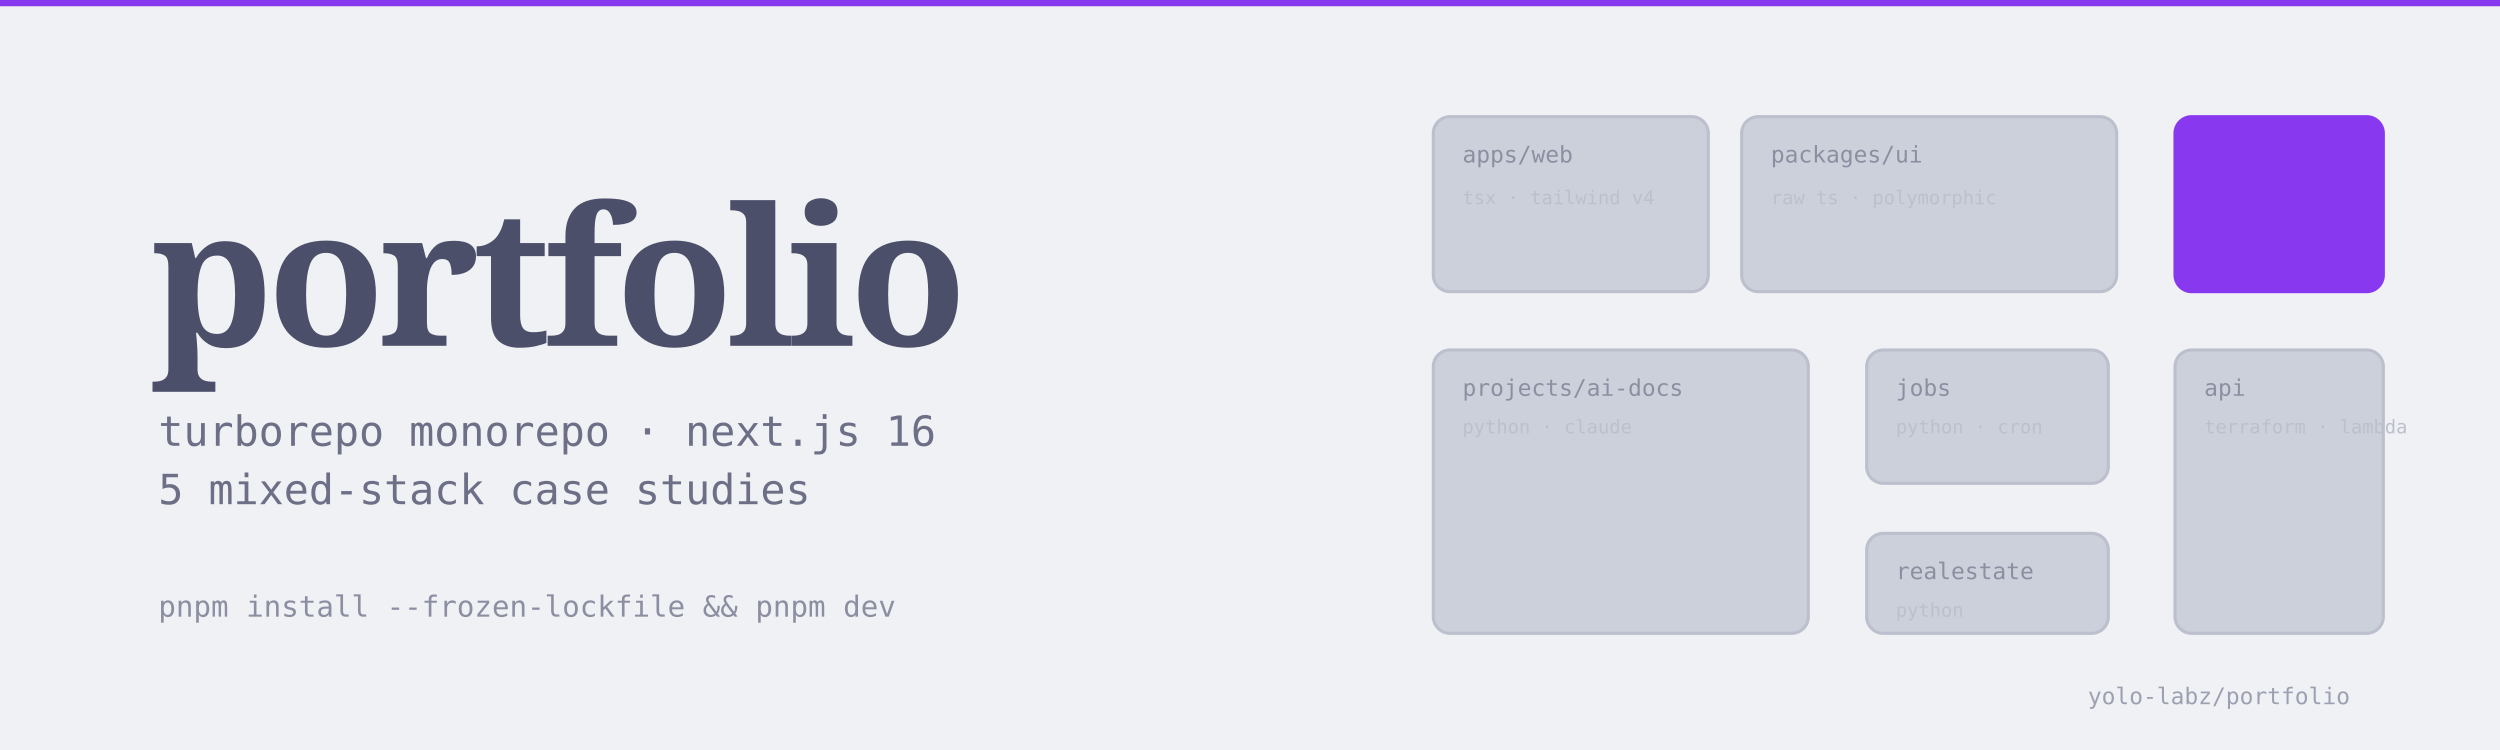
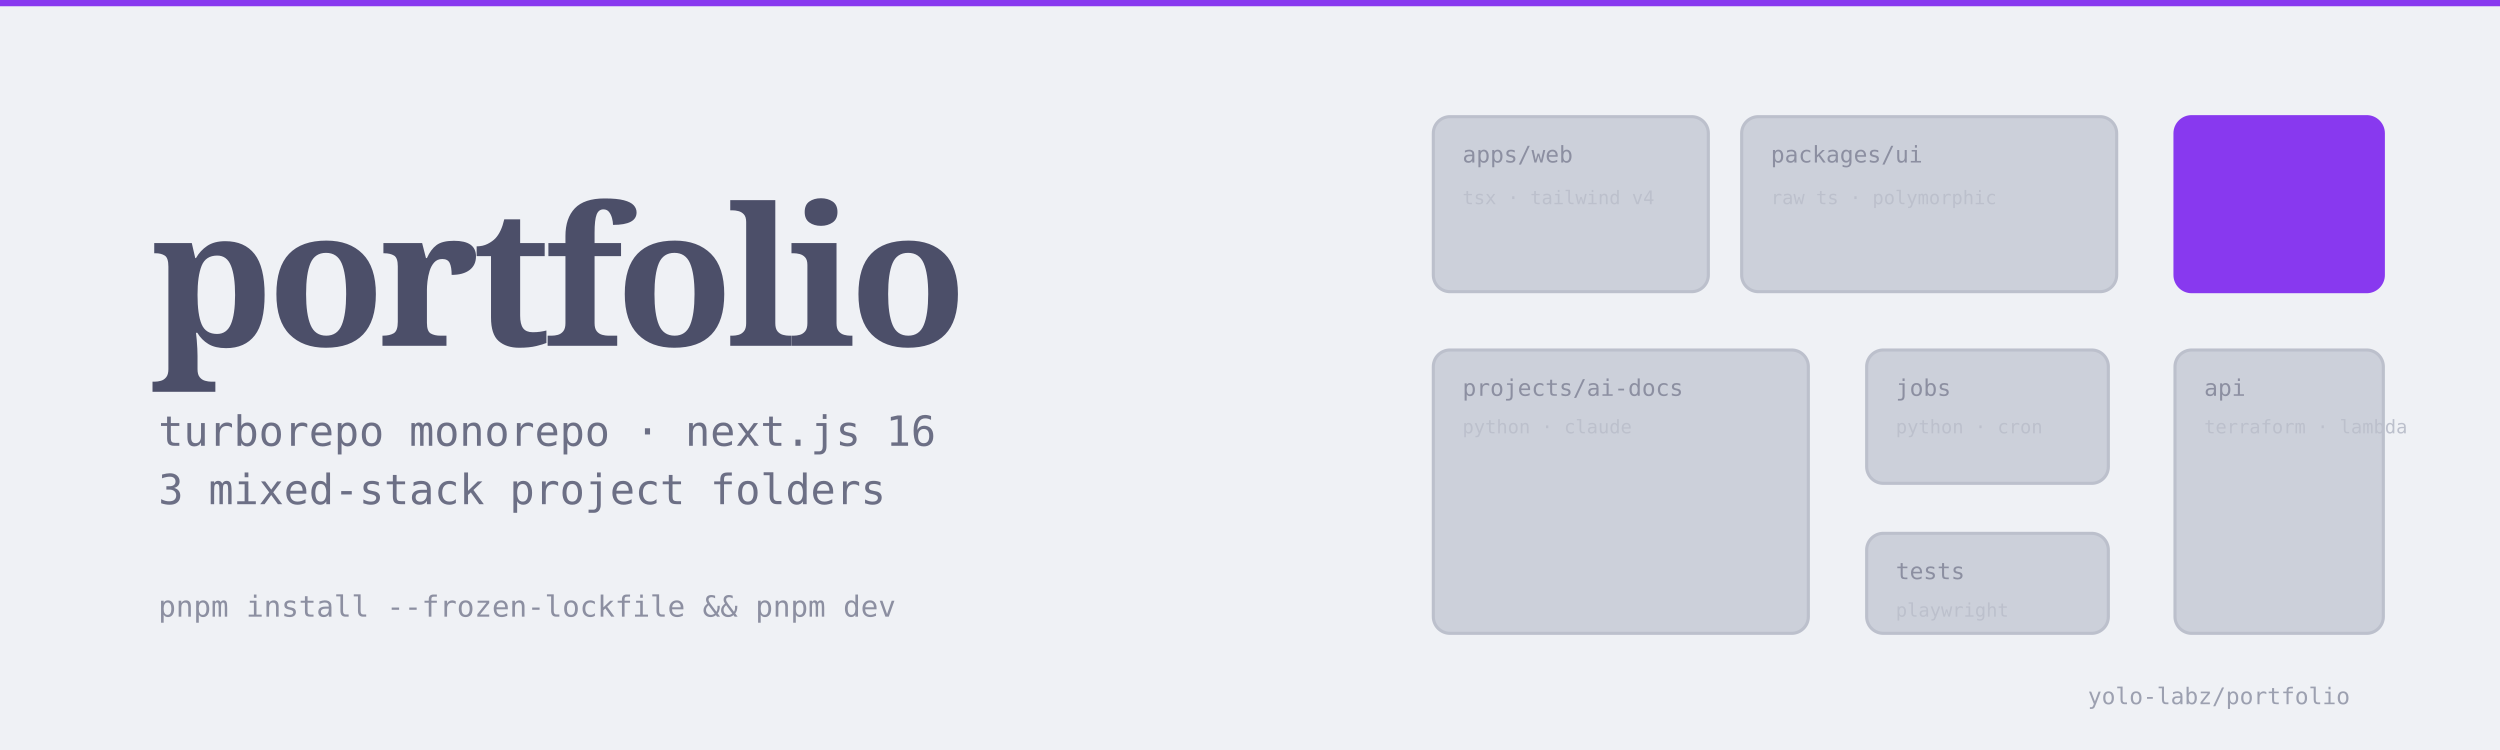
<svg xmlns="http://www.w3.org/2000/svg" viewBox="0 0 1200 360" role="img" aria-labelledby="portfolio-hero-light-title portfolio-hero-light-desc">
  <rect width="1200" height="360" fill="#eff1f5" />
  <rect x="0" y="0" width="1200" height="3" fill="#8839ef" />
  <g font-family="ui-serif,Georgia,'Iowan Old Style','Apple Garamond',serif" fill="#4c4f69">
    <text x="72" y="166" font-size="92" font-weight="700" letter-spacing="-3">portfolio</text>
  </g>
  <g font-family="ui-monospace,'JetBrains Mono','Fira Code',Menlo,monospace" fill="#6c6f85">
    <text x="76" y="214" font-size="20">turborepo monorepo · next.js 16</text>
-     <text x="76" y="242" font-size="20">5 mixed-stack case studies</text>
+     <text x="76" y="242" font-size="20">3 mixed-stack project folders</text>
  </g>
  <g font-family="ui-monospace,'JetBrains Mono','Fira Code',Menlo,monospace" fill="#8c8fa1">
    <text x="76" y="296" font-size="14">pnpm install --frozen-lockfile &amp;&amp; pnpm dev</text>
  </g>
  <g transform="translate(688,56)" fill="none">
    <rect x="0" y="0" width="132" height="84" rx="8" fill="#ccd0da" stroke="#bcc0cc" stroke-width="1.5" />
    <rect x="148" y="0" width="180" height="84" rx="8" fill="#ccd0da" stroke="#bcc0cc" stroke-width="1.5" />
    <rect x="356" y="0" width="100" height="84" rx="8" fill="#8839ef" stroke="#8839ef" stroke-width="1.5" />
    <rect x="0" y="112" width="180" height="136" rx="8" fill="#ccd0da" stroke="#bcc0cc" stroke-width="1.5" />
    <rect x="208" y="112" width="116" height="64" rx="8" fill="#ccd0da" stroke="#bcc0cc" stroke-width="1.5" />
    <rect x="208" y="200" width="116" height="48" rx="8" fill="#ccd0da" stroke="#bcc0cc" stroke-width="1.5" />
    <rect x="356" y="112" width="100" height="136" rx="8" fill="#ccd0da" stroke="#bcc0cc" stroke-width="1.5" />
    <g font-family="ui-monospace,'JetBrains Mono','Fira Code',Menlo,monospace" fill="#8c8fa1" font-size="11">
      <text x="14" y="22">apps/web</text>
      <text x="162" y="22">packages/ui</text>
      <text x="14" y="134">projects/ai-docs</text>
      <text x="222" y="134">jobs</text>
-       <text x="222" y="222">realestate</text>
+       <text x="222" y="222">tests</text>
      <text x="370" y="134">api</text>
    </g>
    <g font-family="ui-monospace,'JetBrains Mono','Fira Code',Menlo,monospace" fill="#bcc0cc" font-size="9">
      <text x="14" y="42">tsx · tailwind v4</text>
      <text x="162" y="42">raw ts · polymorphic</text>
      <text x="14" y="152">python · claude</text>
      <text x="222" y="152">python · cron</text>
-       <text x="222" y="240">python</text>
+       <text x="222" y="240">playwright</text>
      <text x="370" y="152">terraform · lambda</text>
    </g>
  </g>
  <g font-family="ui-monospace,'JetBrains Mono','Fira Code',Menlo,monospace" fill="#9ca0b0">
    <text x="1128" y="338" font-size="11" text-anchor="end">yolo-labz/portfolio</text>
  </g>
</svg>
